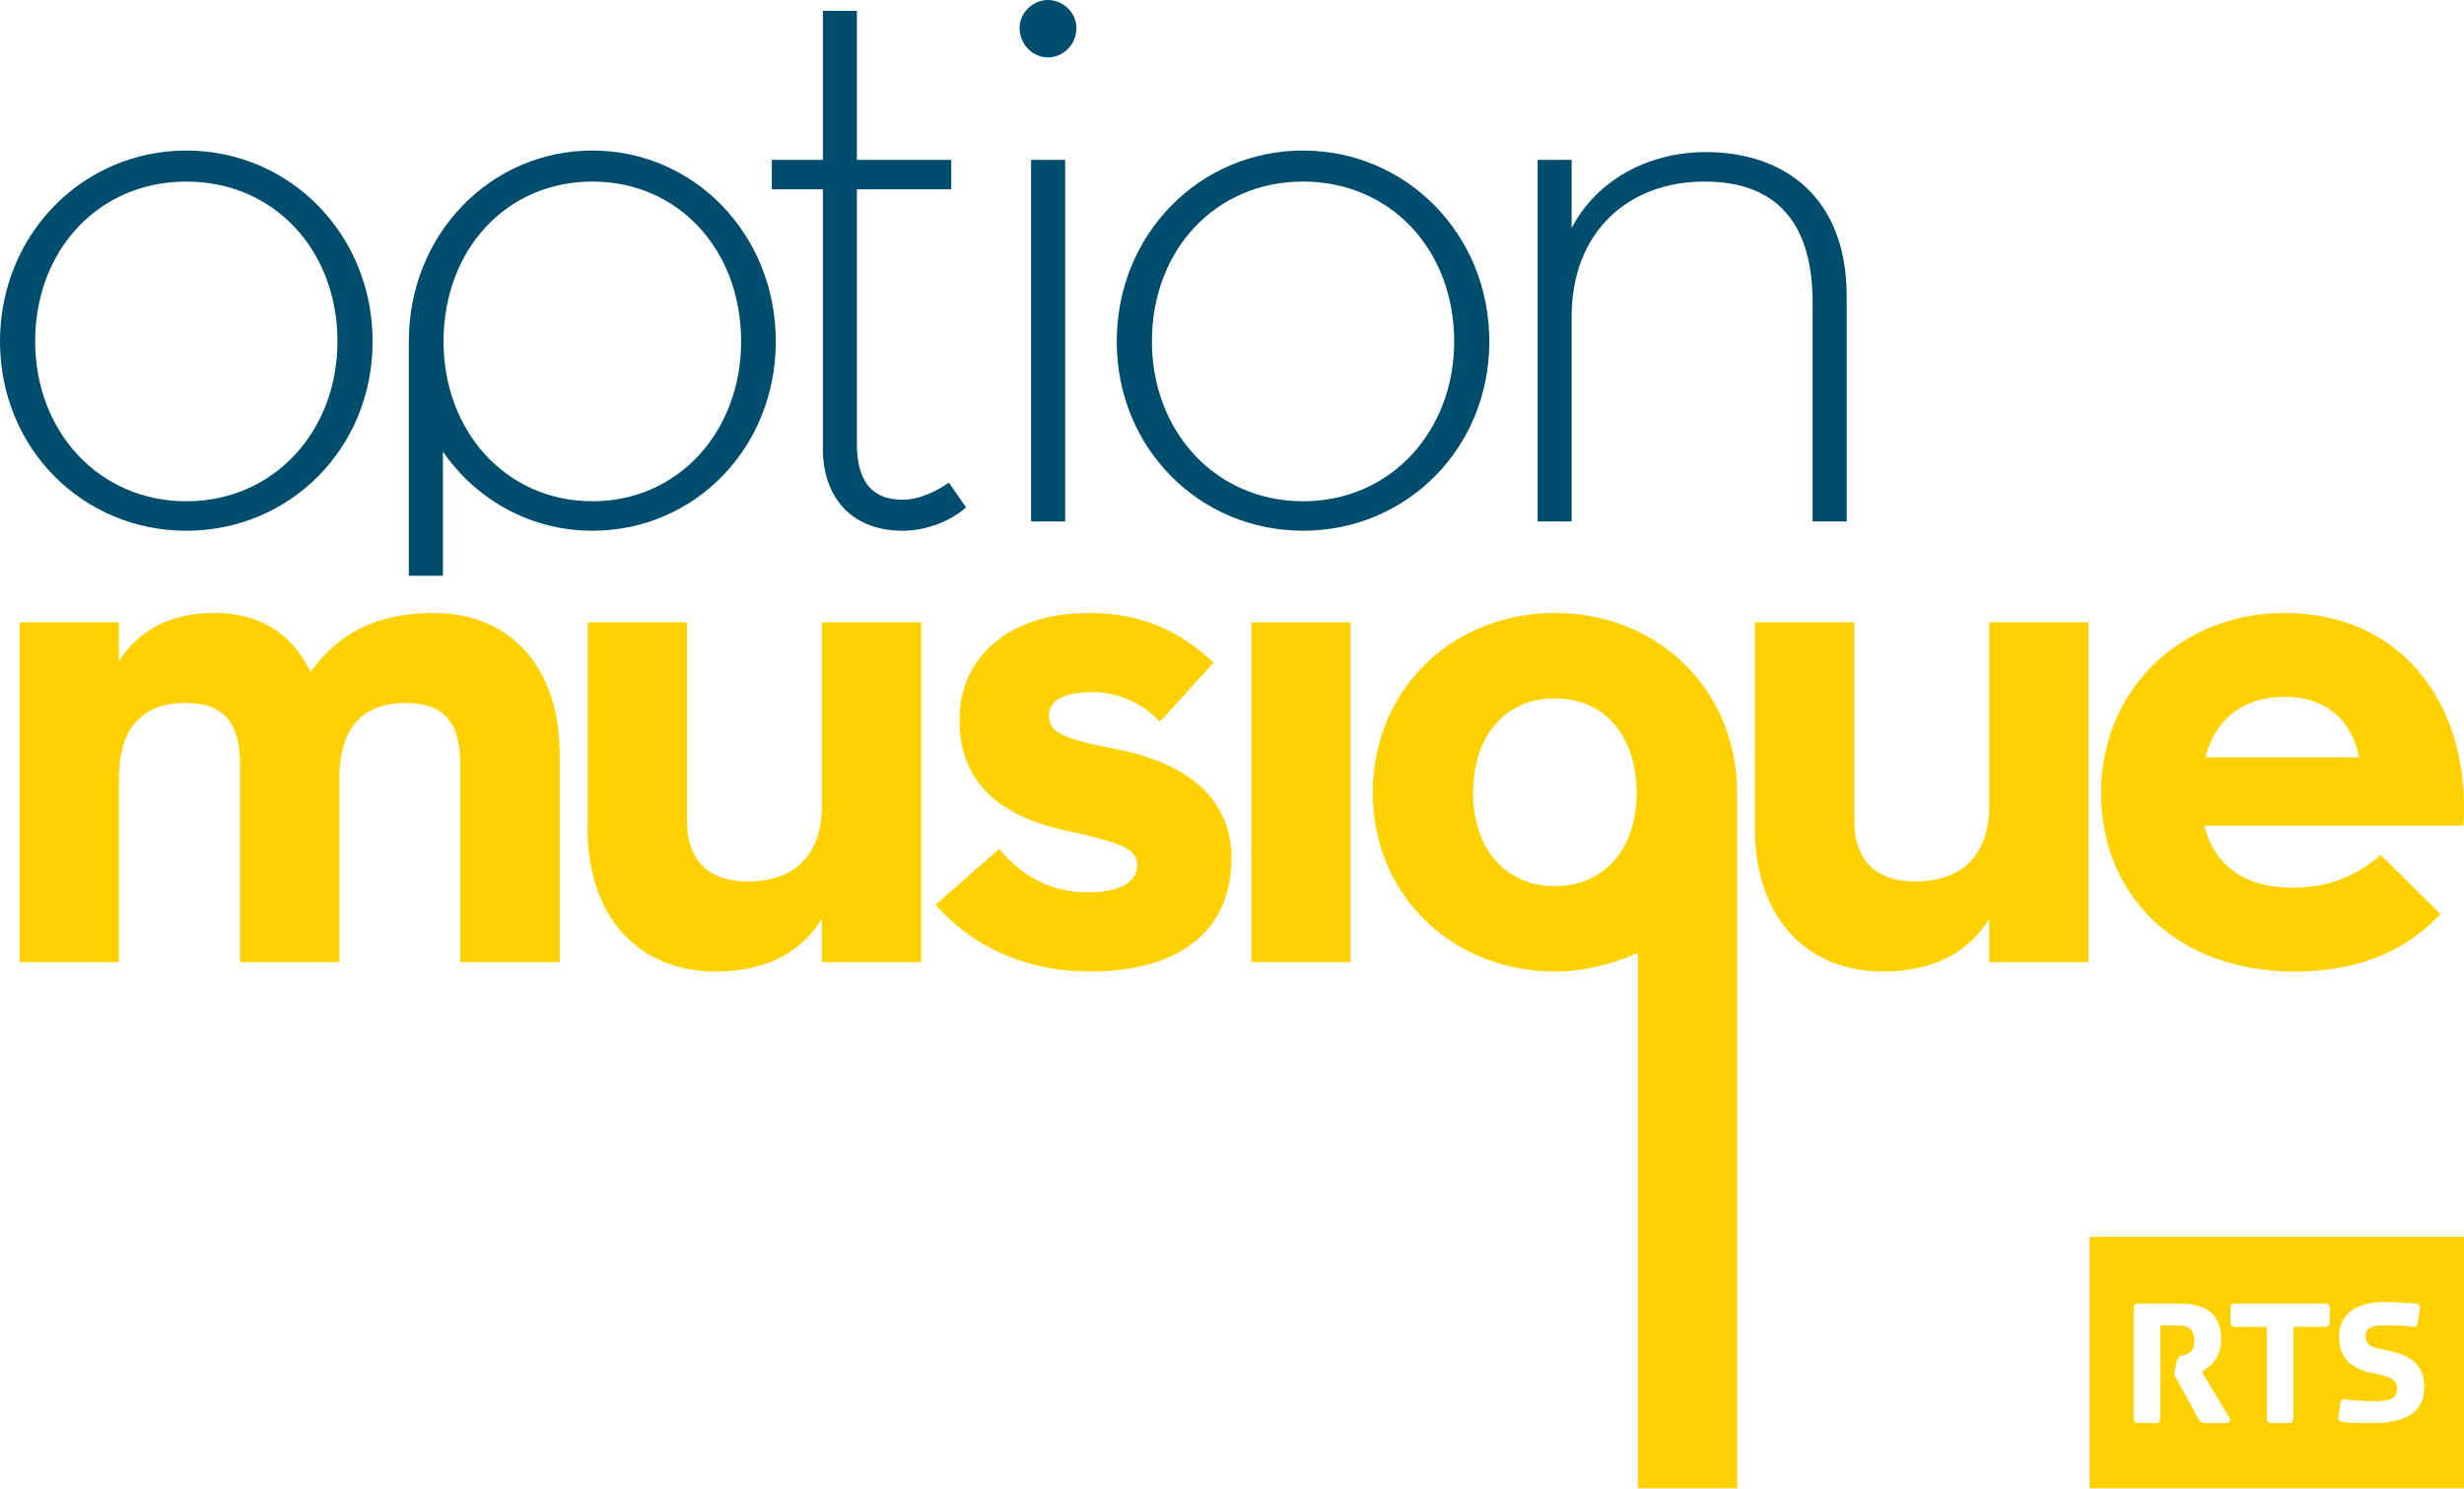
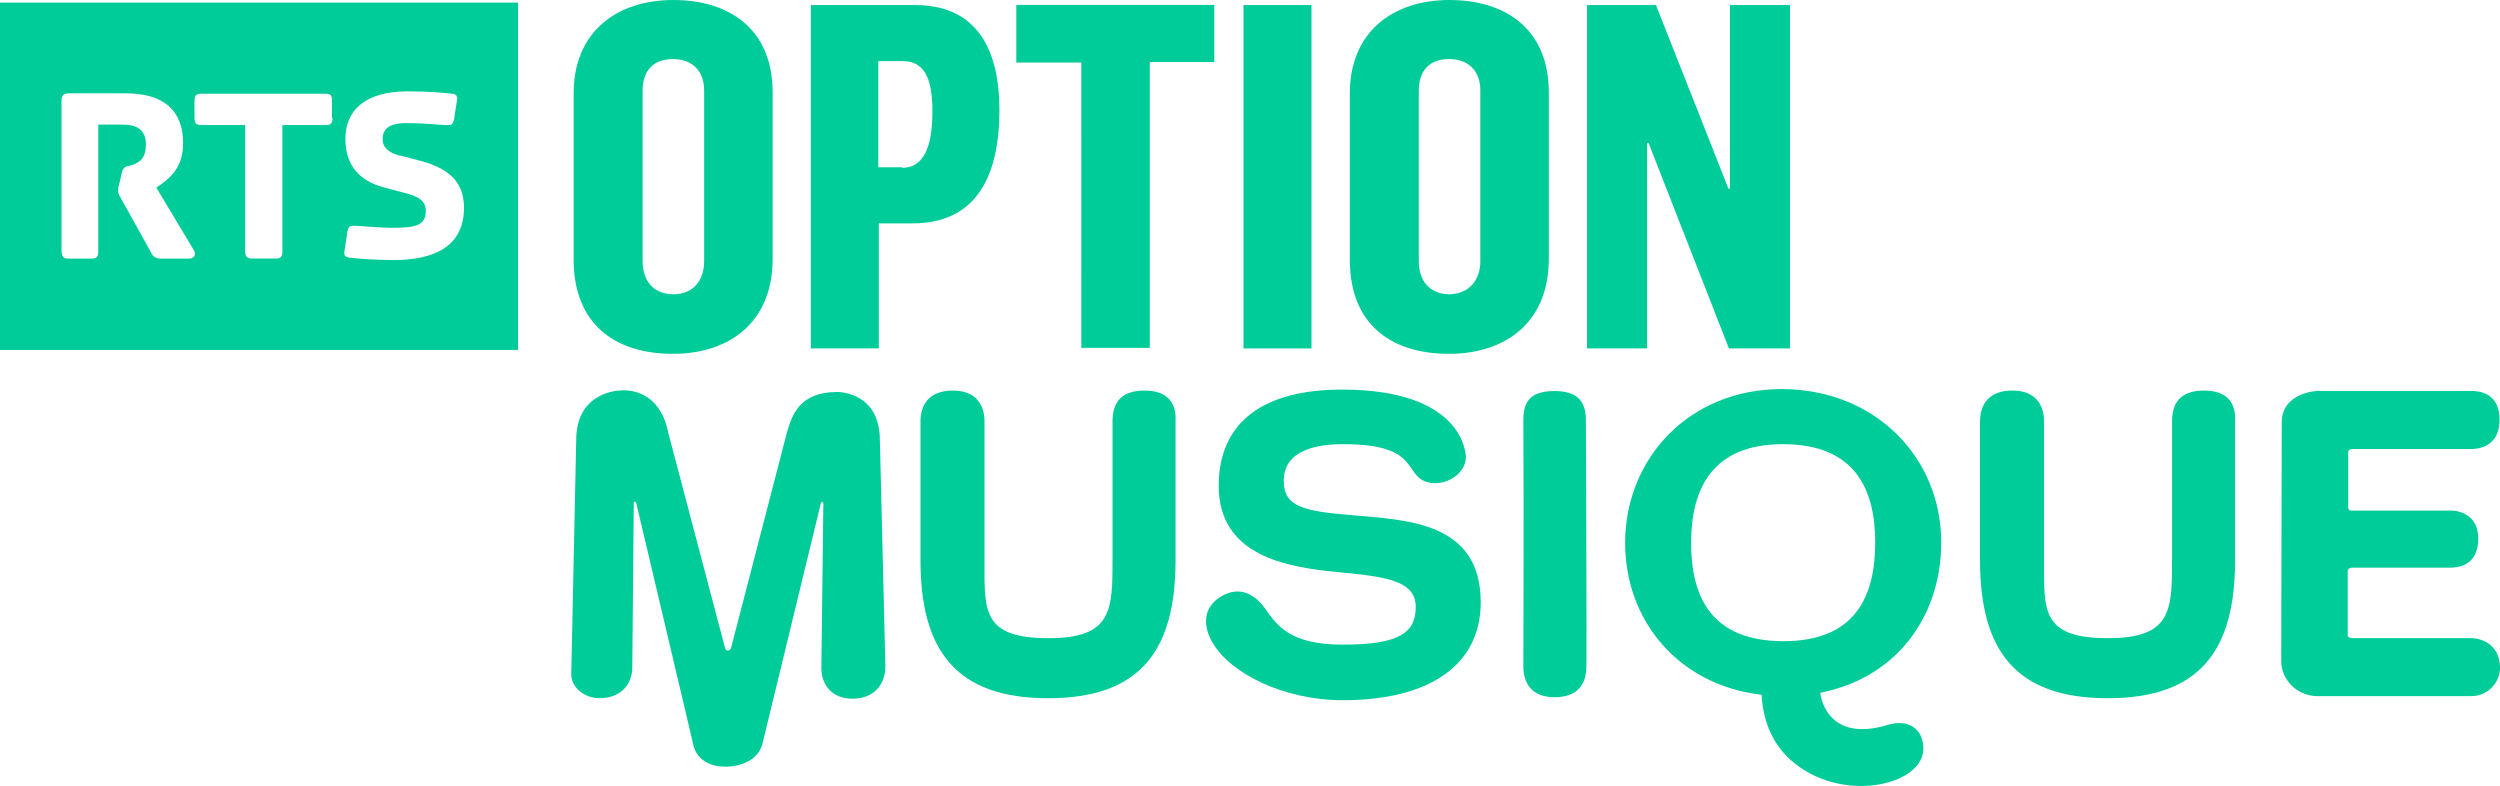
- <svg xmlns="http://www.w3.org/2000/svg" height="362.51" width="600" version="1.1" viewBox="0 0 158.75 95.914">
-   <g transform="translate(52.161 -1064.4)">
-     <path d="m82.467 1160.3h24.123v-16.2h-24.123zm8.792-4.2h-1.296c-0.287 0-0.382-0.1-0.5-0.3l-1.418-2.6c-0.084-0.1-0.121-0.2-0.121-0.3s0.013-0.1 0.049-0.3l0.119-0.5c0.106-0.4 0.225-0.3 0.57-0.4 0.275-0.1 0.55-0.3 0.55-0.9 0-0.7-0.348-1-1.065-1h-1.128v5.9c0 0.3-0.073 0.4-0.31 0.4h-1.099c-0.237 0-0.305-0.1-0.305-0.4v-7c0-0.2 0.068-0.3 0.305-0.3h2.659c1.838 0 2.672 0.8 2.672 2.3 0 1.2-0.657 1.7-1.241 2.1l1.739 2.9c0.192 0.3-0.011 0.4-0.18 0.4m6.679-6.6c0 0.3-0.071 0.4-0.31 0.4h-2.026v5.8c0 0.3-0.071 0.4-0.308 0.4h-1.099c-0.239 0-0.31-0.1-0.31-0.4v-5.8h-2.024c-0.239 0-0.311-0.1-0.311-0.4v-0.8c0-0.2 0.072-0.3 0.311-0.3h5.767c0.239 0 0.31 0.1 0.31 0.3zm2.822 6.6c-0.851 0-1.72 0-2.066-0.1-0.152 0-0.238-0.1-0.212-0.2l0.141-1c0.051-0.2 0.136-0.3 0.443-0.2 0.296 0 1.164 0.1 1.664 0.1 1.1 0 1.55-0.2 1.55-0.8 0-0.5-0.3-0.7-1.03-0.9l-0.89-0.2c-1.15-0.3-1.818-1-1.818-2.3s0.953-2.2 2.918-2.2c0.96 0 1.73 0.1 2.07 0.1 0.16 0.1 0.24 0.1 0.22 0.3l-0.14 0.9c-0.05 0.3-0.14 0.3-0.45 0.3-0.29-0.1-1.05-0.1-1.78-0.1-0.55 0-1.13 0.1-1.13 0.7 0 0.5 0.28 0.7 0.88 0.8l0.88 0.2c1.57 0.4 2.02 1.2 2.02 2.3 0 1.7-1.38 2.3-3.27 2.3" stroke-width=".806" fill="#ffd100" />
-     <g fill="#004d6d">
-       <path d="m46.904 1074.7h2.192v4.4c1.543-3 4.836-4.9 8.641-4.9 5.054 0 9.081 2.9 9.081 9.3v14.5h-2.197v-14.1c0-5.4-2.564-7.8-6.959-7.8-4.975 0-8.566 3.3-8.566 8.7v13.2h-2.192z" />
-       <path d="m-30.421 1086.4c0-5.9-4.102-10.3-9.736-10.3-5.635 0-9.737 4.4-9.737 10.3 0 5.8 4.102 10.3 9.737 10.3 5.634 0 9.736-4.5 9.736-10.3m-21.74 0c0-6.9 5.342-12.3 12.004-12.3 6.661 0 12.003 5.4 12.003 12.3s-5.342 12.2-12.003 12.2c-6.662 0-12.004-5.3-12.004-12.2" />
-       <path d="m-13.996 1096.7c-5.551 0-9.587-4.5-9.587-10.3 0-5.9 4.036-10.3 9.587-10.3 5.547 0 9.583 4.4 9.583 10.3 0 5.8-4.037 10.3-9.583 10.3m0-22.6c-6.563 0-11.826 5.4-11.826 12.3v15.1h2.197v-8c2.137 3.1 5.639 5.1 9.629 5.1 6.555 0 11.818-5.3 11.818-12.2-0-6.9-5.263-12.3-11.818-12.3" />
-       <path d="m-2.435 1076.6v-1.9h3.289v-9.6h2.192v9.6h6.081v1.9h-6.081v16.4c0 2.2 0.813 3.6 2.931 3.6 1.171 0 2.276-0.6 3.001-1.1l1.101 1.6c-1.027 0.9-2.564 1.5-4.102 1.5-3.224 0-5.124-2.1-5.124-5.3v-16.7z" />
-       <path d="m14.268 1074.7h2.197v23.3h-2.197zm-0.739-8.5c0-1 0.883-1.8 1.831-1.8 0.957 0 1.83 0.8 1.83 1.8 0 1.1-0.873 1.9-1.83 1.9-0.948 0-1.831-0.8-1.831-1.9" />
-       <path d="m41.528 1086.4c0-5.9-4.098-10.3-9.737-10.3-5.634 0-9.736 4.4-9.736 10.3 0 5.8 4.102 10.3 9.736 10.3 5.639 0 9.737-4.5 9.737-10.3m-21.74 0c0-6.9 5.342-12.3 12.003-12.3 6.657 0 12.003 5.4 12.003 12.3s-5.346 12.2-12.003 12.2c-6.661 0-12.003-5.3-12.003-12.2" />
-     </g>
-     <g fill="#ffd100">
-       <path d="m-14.302 1117.8v-13.3h6.397v12.8c0 2.4 1.277 3.9 3.897 3.9 3.075 0 4.798-1.7 4.798-4.9v-11.8h6.396v21.9h-6.396v-2.8c-1.403 2.3-3.772 3.4-6.847 3.4-4.859 0-8.245-3.4-8.245-9.2" />
-       <path d="m8.12 1122.7 4.097-3.6c1.533 1.9 3.517 2.8 5.691 2.8 2.304 0 3.196-0.8 3.196-1.7 0-1-0.632-1.4-4.223-2.2-4.534-0.9-7.223-3.1-7.223-7.2 0-4 3.135-6.9 8.315-6.9 3.646 0 6.011 1.3 8.059 3.2l-3.461 3.8c-1.082-1.1-2.485-1.9-4.408-1.9-2.044 0-2.745 0.7-2.745 1.5 0 1.1 0.827 1.5 4.473 2.2 4.924 1 7.289 3.5 7.289 7 0 4.5-3.131 7.3-9.142 7.3-3.837 0-7.363-1.4-9.918-4.3" />
-       <path d="m28.464 1104.5h6.396v21.9h-6.396z" />
-       <path d="m48.023 1109.4c3.261 0 5.263 2.5 5.263 6.1 0 3.5-2.002 6-5.263 6-3.265 0-5.277-2.5-5.277-6 0-3.6 2.012-6.1 5.277-6.1m11.734 6.1c0-6.7-5.147-11.6-11.734-11.6-6.591 0-11.738 4.9-11.738 11.6 0 6.6 5.147 11.5 11.738 11.5 1.933 0 3.744-0.5 5.342-1.2v34.5h6.392v-44.6h-0.014l0.014-0.2" />
-       <path d="m60.905 1117.8v-13.3h6.401v12.8c0 2.4 1.273 3.9 3.897 3.9 3.071 0 4.799-1.7 4.799-4.9v-11.8h6.392v21.9h-6.392v-2.8c-1.403 2.3-3.772 3.4-6.847 3.4-4.854 0-8.25-3.4-8.25-9.2" />
-       <path d="m99.836 1113.2c-0.451-2.3-2.054-3.9-4.804-3.9-2.615 0-4.473 1.4-5.109 3.9zm-4.288 8.4c2.815 0 4.472-1.1 5.682-2.1l3.85 3.8c-1.99 2.1-4.87 3.7-9.407 3.7-7.608 0-12.467-4.9-12.467-11.5 0-6.7 5.184-11.6 11.826-11.6 7.688 0 12.028 6.1 11.518 13.7h-16.697c0.641 2.5 2.499 4 5.695 4" />
-       <path d="m-50.891 1104.5h6.392v2.5c1.347-2.1 3.456-3.1 6.145-3.1 2.936 0 4.985 1.3 6.202 3.8 1.853-2.6 4.413-3.8 7.924-3.8 5.054 0 8.125 3.6 8.125 9.1v13.4h-6.401v-12.7c0-2.5-0.827-4-3.512-4-2.875 0-4.283 1.7-4.283 4.9v11.8h-6.396v-12.7c0-2.5-0.827-4-3.517-4-2.875 0-4.287 1.7-4.287 4.9v11.8h-6.392z" />
-     </g>
+ <svg xmlns="http://www.w3.org/2000/svg" width="600" height="188.63" version="1.1" viewBox="0 0 158.75 49.908">
+   <g transform="translate(-48.077 -144.66)" fill="#0c9">
+     <path class="st0" d="m48.077 166.88h32.897v-22.057h-32.897zm12.006-5.798h-1.765c-0.189 0-0.315-0.032-0.41-0.095-0.095-0.063-0.189-0.158-0.252-0.315l-1.922-3.466c-0.126-0.189-0.158-0.315-0.158-0.473 0-0.063 0-0.158 0.063-0.347l0.158-0.693c0.032-0.158 0.063-0.252 0.126-0.315 0.126-0.221 0.315-0.126 0.662-0.284 0.378-0.158 0.756-0.41 0.756-1.26 0-0.221-0.032-0.41-0.095-0.567-0.189-0.473-0.63-0.693-1.355-0.693h-1.575v8.067c0 0.315-0.095 0.441-0.41 0.441h-1.481c-0.095 0-0.158 0-0.221-0.032-0.095-0.031-0.158-0.095-0.189-0.221 0-0.063-0.032-0.126-0.032-0.221v-9.548c0-0.095 0-0.158 0.032-0.221 0.032-0.126 0.095-0.189 0.189-0.221 0.063 0 0.126-0.032 0.221-0.032h3.624c2.489 0 3.655 1.134 3.655 3.183 0 0.977-0.347 1.639-0.819 2.111-0.284 0.284-0.599 0.504-0.882 0.693l2.363 3.939c0.063 0.095 0.095 0.189 0.095 0.252 0 0.221-0.189 0.315-0.378 0.315m9.107-8.918c0 0.315-0.095 0.441-0.41 0.441h-2.773v8.035c0 0.315-0.095 0.441-0.41 0.441h-1.512c-0.095 0-0.158 0-0.221-0.032-0.095-0.031-0.158-0.095-0.189-0.221-0.032-0.063-0.032-0.126-0.032-0.221v-8.004h-2.773c-0.158 0-0.284-0.032-0.347-0.095s-0.095-0.189-0.095-0.347v-1.103c0-0.158 0.032-0.284 0.095-0.347 0.063-0.063 0.158-0.095 0.347-0.095h7.878c0.315 0 0.41 0.095 0.41 0.441v1.103zm3.844 9.012c-1.166 0-2.332-0.095-2.804-0.158-0.221-0.032-0.315-0.126-0.284-0.378l0.189-1.26c0.063-0.284 0.126-0.378 0.347-0.378h0.252c0.41 0.032 1.607 0.126 2.269 0.126 1.481 0 2.111-0.158 2.111-1.071 0-0.63-0.41-0.914-1.418-1.166l-1.197-0.315c-1.575-0.41-2.489-1.387-2.489-3.088 0-1.859 1.292-3.025 3.97-3.025 1.323 0 2.363 0.095 2.836 0.158 0.221 0.032 0.315 0.126 0.284 0.378l-0.189 1.229c-0.063 0.252-0.126 0.378-0.347 0.378h-0.252c-0.41-0.032-1.418-0.126-2.426-0.126-0.756 0-1.512 0.158-1.512 1.008 0 0.441 0.221 0.693 0.662 0.914 0.158 0.063 0.315 0.126 0.536 0.158l1.197 0.315c2.143 0.567 2.773 1.607 2.773 3.025-0.032 2.426-1.891 3.277-4.506 3.277" />
+     <path class="st0" d="m188.02 169.46c-1.575 0-2.017 0.882-2.017 1.954v8.791c0 3.214-0.032 4.979-4.065 4.979-4.254 0-4.065-1.765-4.065-4.979v-8.791c0-1.071-0.567-1.954-2.017-1.954-1.481 0-2.048 0.882-2.048 1.954v8.823c0 5.735 2.269 8.76 8.098 8.76 5.861 0 8.098-3.025 8.098-8.76v-8.823c0.063-1.071-0.41-1.954-1.985-1.954z" />
+     <path class="st0" d="m120.74 169.46c-1.575 0-2.017 0.882-2.017 1.954v8.791c0 3.214-0.032 4.979-4.065 4.979-4.254 0-4.065-1.765-4.065-4.979v-8.791c0-1.071-0.567-1.954-2.017-1.954-1.481 0-2.048 0.882-2.048 1.954v8.823c0 5.735 2.269 8.76 8.098 8.76 5.861 0 8.098-3.025 8.098-8.76v-8.823c0.063-1.071-0.41-1.954-1.985-1.954z" />
+     <path class="st0" d="m148.78 171.35c0-1.071-0.41-1.859-1.985-1.859-1.67 0-1.985 0.788-1.985 1.859 0.032 5.893 0 15.629 0 15.629 0 1.071 0.536 1.954 1.985 1.954 1.512 0 2.017-0.882 2.017-1.954 0.032-0.095-0.032-15.629-0.032-15.629z" />
+     <path class="st0" d="m84.503 161.14v-10.556c0-3.876 2.71-5.924 6.334-5.924 3.529 0 6.302 1.828 6.302 5.861v10.588c0 4.065-2.804 6.019-6.334 6.019-3.718 0-6.302-1.922-6.302-5.987zm8.287 0.095v-10.84c0-1.26-0.788-1.985-1.985-1.985-1.292 0-1.922 0.788-1.922 2.017v10.808c0 1.229 0.662 2.111 1.954 2.111s1.954-0.914 1.954-2.111z" />
+     <path class="st0" d="m99.565 144.98h6.617c3.592 0 5.357 2.363 5.357 6.68 0 4.474-1.67 7.184-5.514 7.184h-2.143v7.941h-4.317zm5.798 10.335c1.292 0 1.922-1.166 1.922-3.592 0-2.143-0.536-3.183-1.891-3.183h-1.544v6.743h1.512z" />
+     <path class="st0" d="m116.74 148.63h-4.128v-3.655h12.573v3.624h-4.096v18.15h-4.348z" />
+     <path class="st0" d="m127.04 144.98h4.317v21.805h-4.317z" />
+     <path class="st0" d="m133.79 161.14v-10.556c0-3.876 2.71-5.924 6.334-5.924 3.529 0 6.302 1.828 6.302 5.861v10.588c0 4.065-2.804 6.019-6.334 6.019-3.75 0-6.302-1.922-6.302-5.987zm8.287 0.095v-10.84c0-1.26-0.788-1.985-1.985-1.985-1.292 0-1.922 0.788-1.922 2.017v10.808c0 1.229 0.662 2.111 1.954 2.111 1.26-0.032 1.954-0.914 1.954-2.111z" />
+     <path class="st0" d="m148.82 144.98h4.412l4.601 11.659h0.095v-11.659h3.813v21.805h-3.876l-5.105-13.045h-0.095v13.045h-3.813v-21.805z" />
+     <path class="st0" d="m133.88 177.37c-2.962-0.252-4.285-0.504-4.285-2.174 0-1.922 2.017-2.332 3.781-2.332 5.136 0 3.687 2.143 5.546 2.458 1.04 0.158 2.237-0.599 2.237-1.639 0-0.126-0.063-4.285-7.878-4.285-4.916 0-7.815 2.017-7.815 6.113 0 4.38 4.159 5.168 7.626 5.483 2.994 0.284 4.884 0.536 4.884 2.206 0 1.639-1.04 2.395-4.632 2.395-3.34 0-4.159-1.197-4.916-2.269-0.63-0.882-1.607-1.544-2.868-0.756-1.67 1.071-0.504 2.867-0.504 2.867 1.103 1.954 4.506 3.687 8.287 3.687 5.546 0 8.76-2.269 8.76-6.208 0-5.136-4.695-5.231-8.224-5.546z" />
+     <path class="st0" d="m167.91 190.7c-3.057 0.914-4.065-0.788-4.254-2.048 4.853-0.945 7.689-4.853 7.689-9.548 0-5.388-4.191-9.737-10.146-9.737-5.829 0-9.926 4.38-9.926 9.768 0 4.947 3.403 9.043 8.665 9.642 0.063 1.229 0.441 2.868 1.828 4.128 3.246 2.899 8.571 1.607 8.445-0.788-0.032-1.071-0.851-1.859-2.3-1.418zm-12.447-11.564c0-3.466 1.355-6.271 5.829-6.271 4.537 0 5.861 2.804 5.861 6.239 0 3.466-1.292 6.271-5.829 6.271-4.569 0-5.861-2.804-5.861-6.239z" />
+     <path class="st0" d="m103.95 172.64c0-3.151-2.71-3.088-2.71-3.088-2.489 0-2.899 1.575-3.214 2.647l-3.529 13.613s-0.063 0.158-0.189 0.158c-0.158 0-0.189-0.158-0.189-0.158l-3.592-13.613c-0.599-3.119-3.088-2.741-3.088-2.741s1.008 0 0 0c0 0-2.773 0.032-2.773 3.151l-0.315 14.873c0 0.851 0.851 1.512 1.796 1.512 1.323 0 2.08-0.851 2.08-1.954l0.095-10.43c0-0.063 0-0.095 0.063-0.095 0.063 0 0.063 0.095 0.095 0.095l3.624 15.346s0.189 1.387 2.048 1.387c0 0 1.891 0.063 2.332-1.418l3.718-15.314s0.095-0.189 0.158 0l-0.126 10.462c0 1.071 0.662 1.954 1.985 1.954s2.08-0.882 2.08-2.048z" />
+     <path class="st0" d="m204.94 185.18h-7.468c-0.347 0-0.315-0.189-0.315-0.189v-4.065c0-0.063 0.032-0.221 0.315-0.221h6.176c1.323 0 1.796-0.819 1.796-1.828 0-1.922-1.859-1.796-1.796-1.796h-6.271c-0.221 0-0.189-0.221-0.189-0.221v-3.466s-0.032-0.221 0.284-0.221h7.5c1.008 0 1.828-0.536 1.828-1.859 0-1.355-0.819-1.828-1.796-1.828h-9.768s-2.269 0.063-2.269 2.017l-0.032 15.125c0 1.229 1.04 2.237 2.3 2.237h9.768c1.008 0 1.828-0.819 1.828-1.828-0.063-1.922-1.891-1.859-1.891-1.859z" />
  </g>
</svg>
